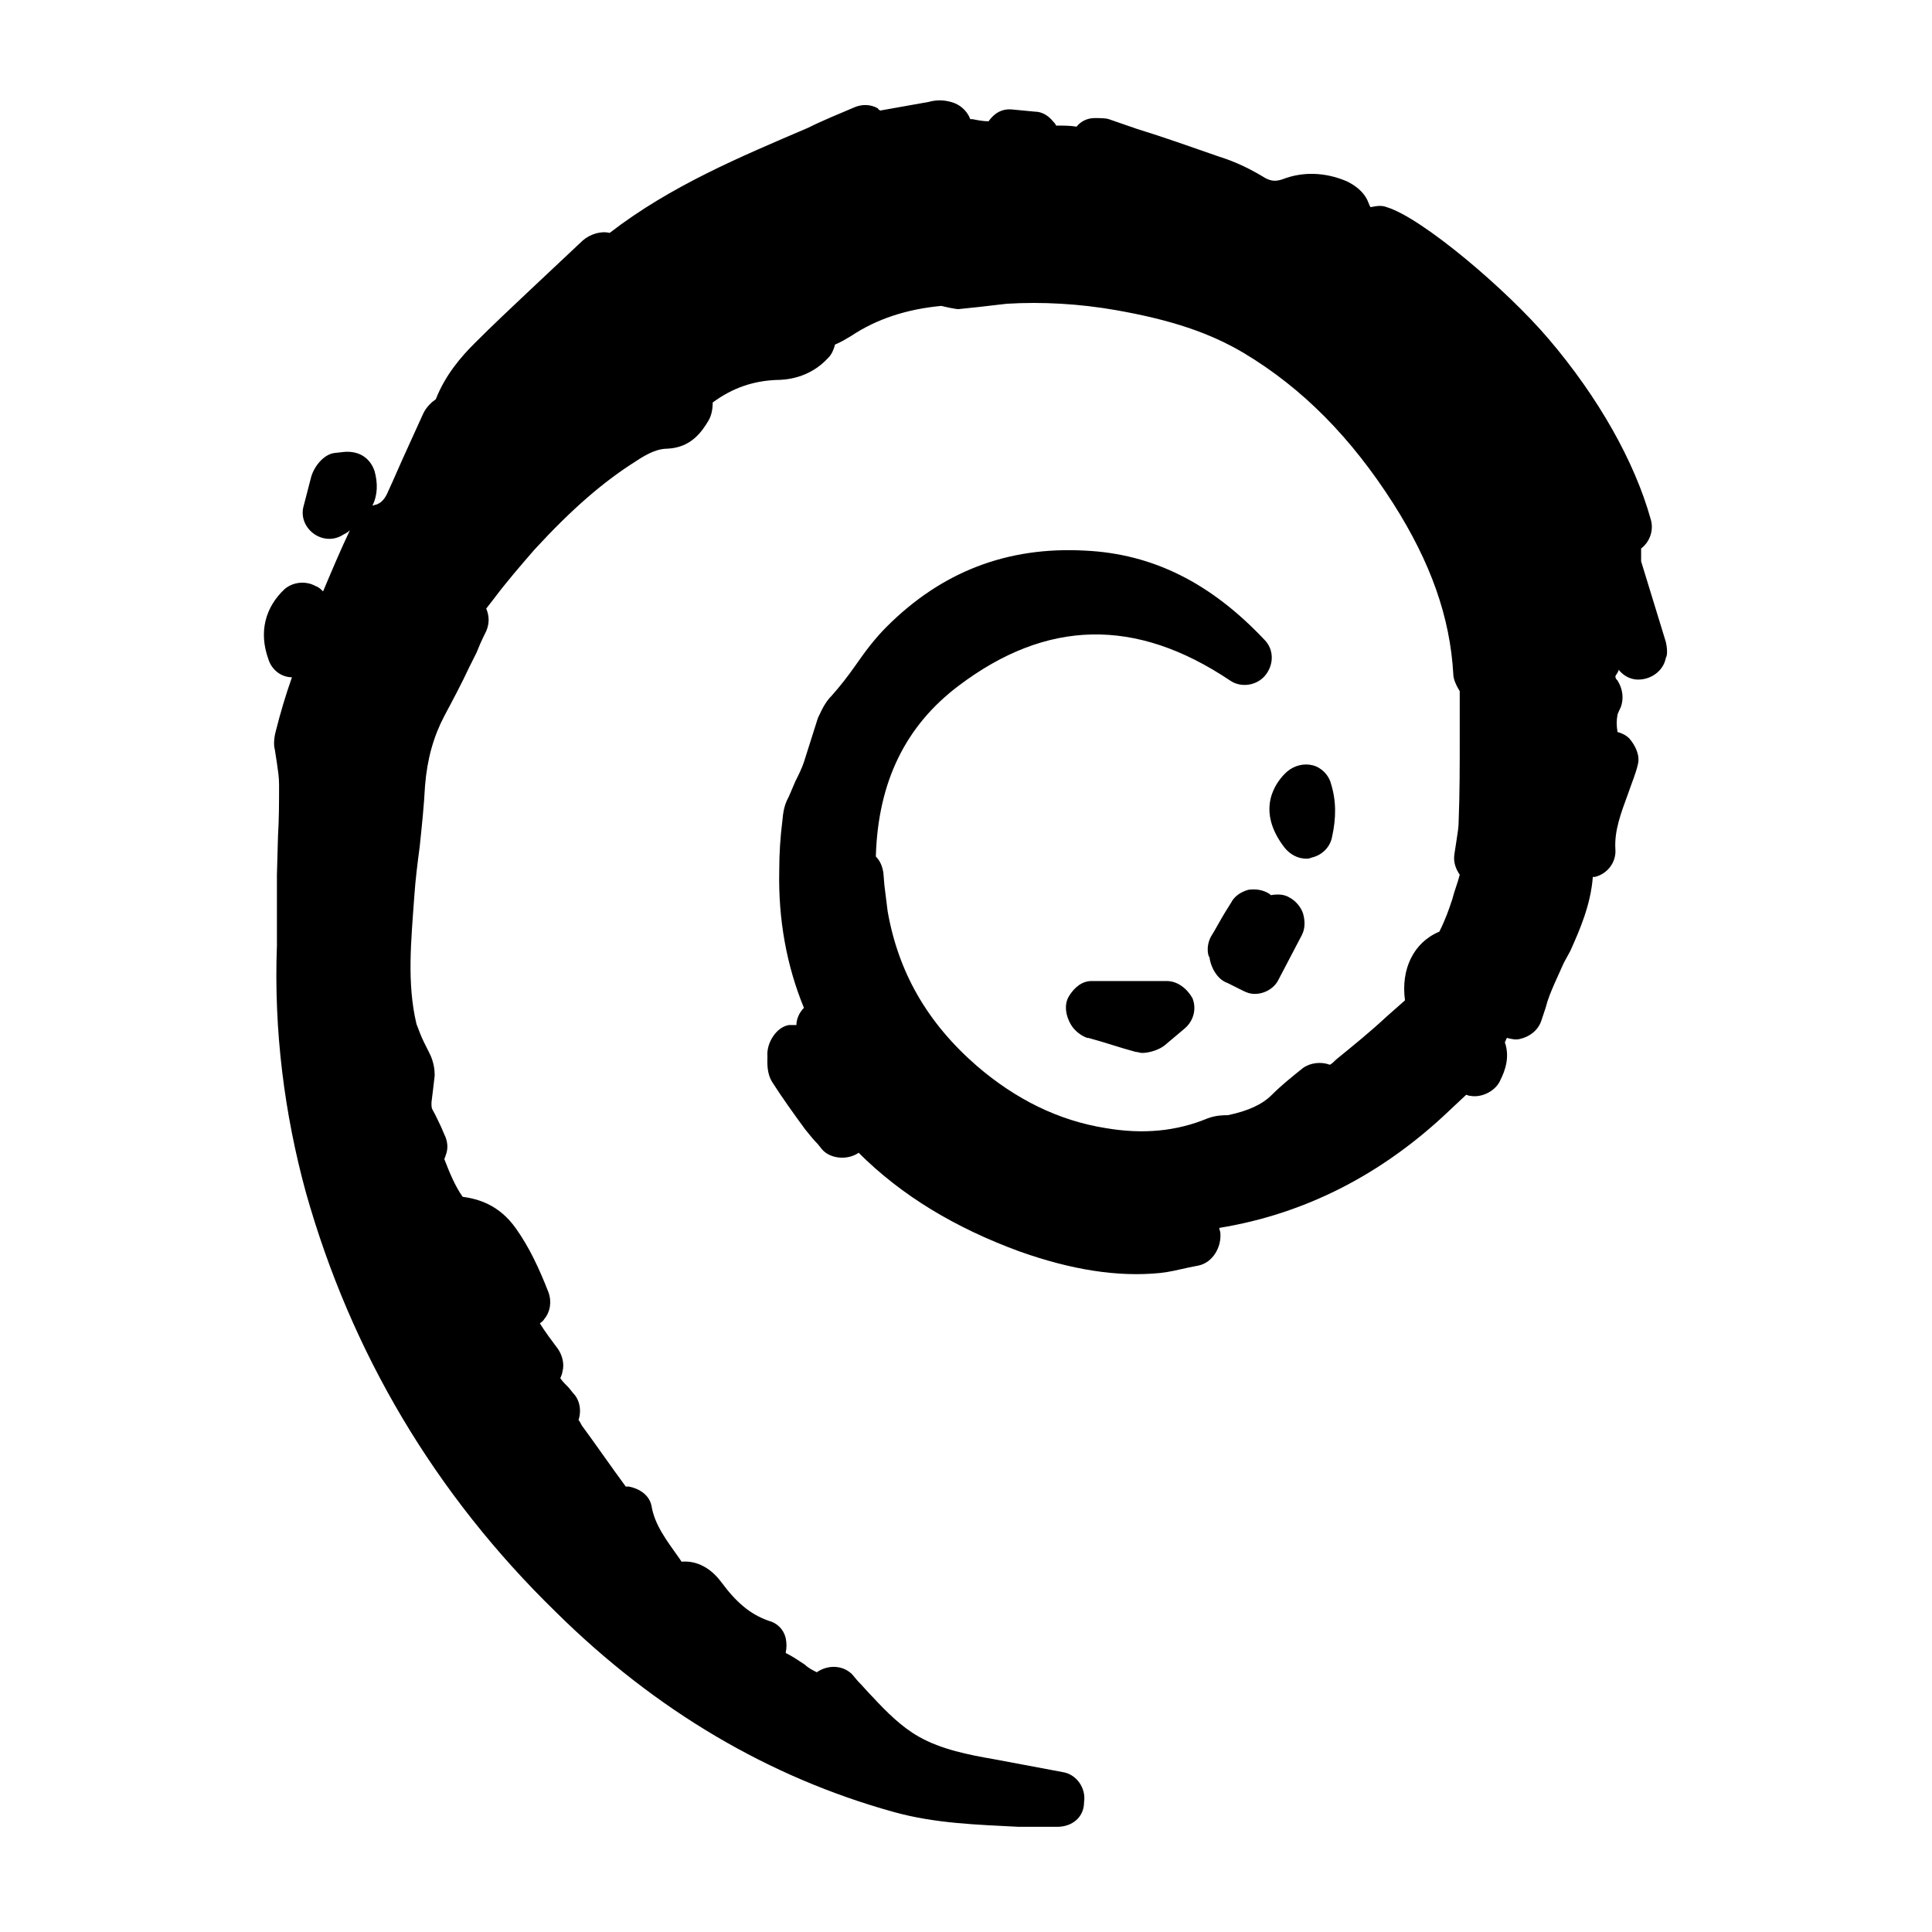
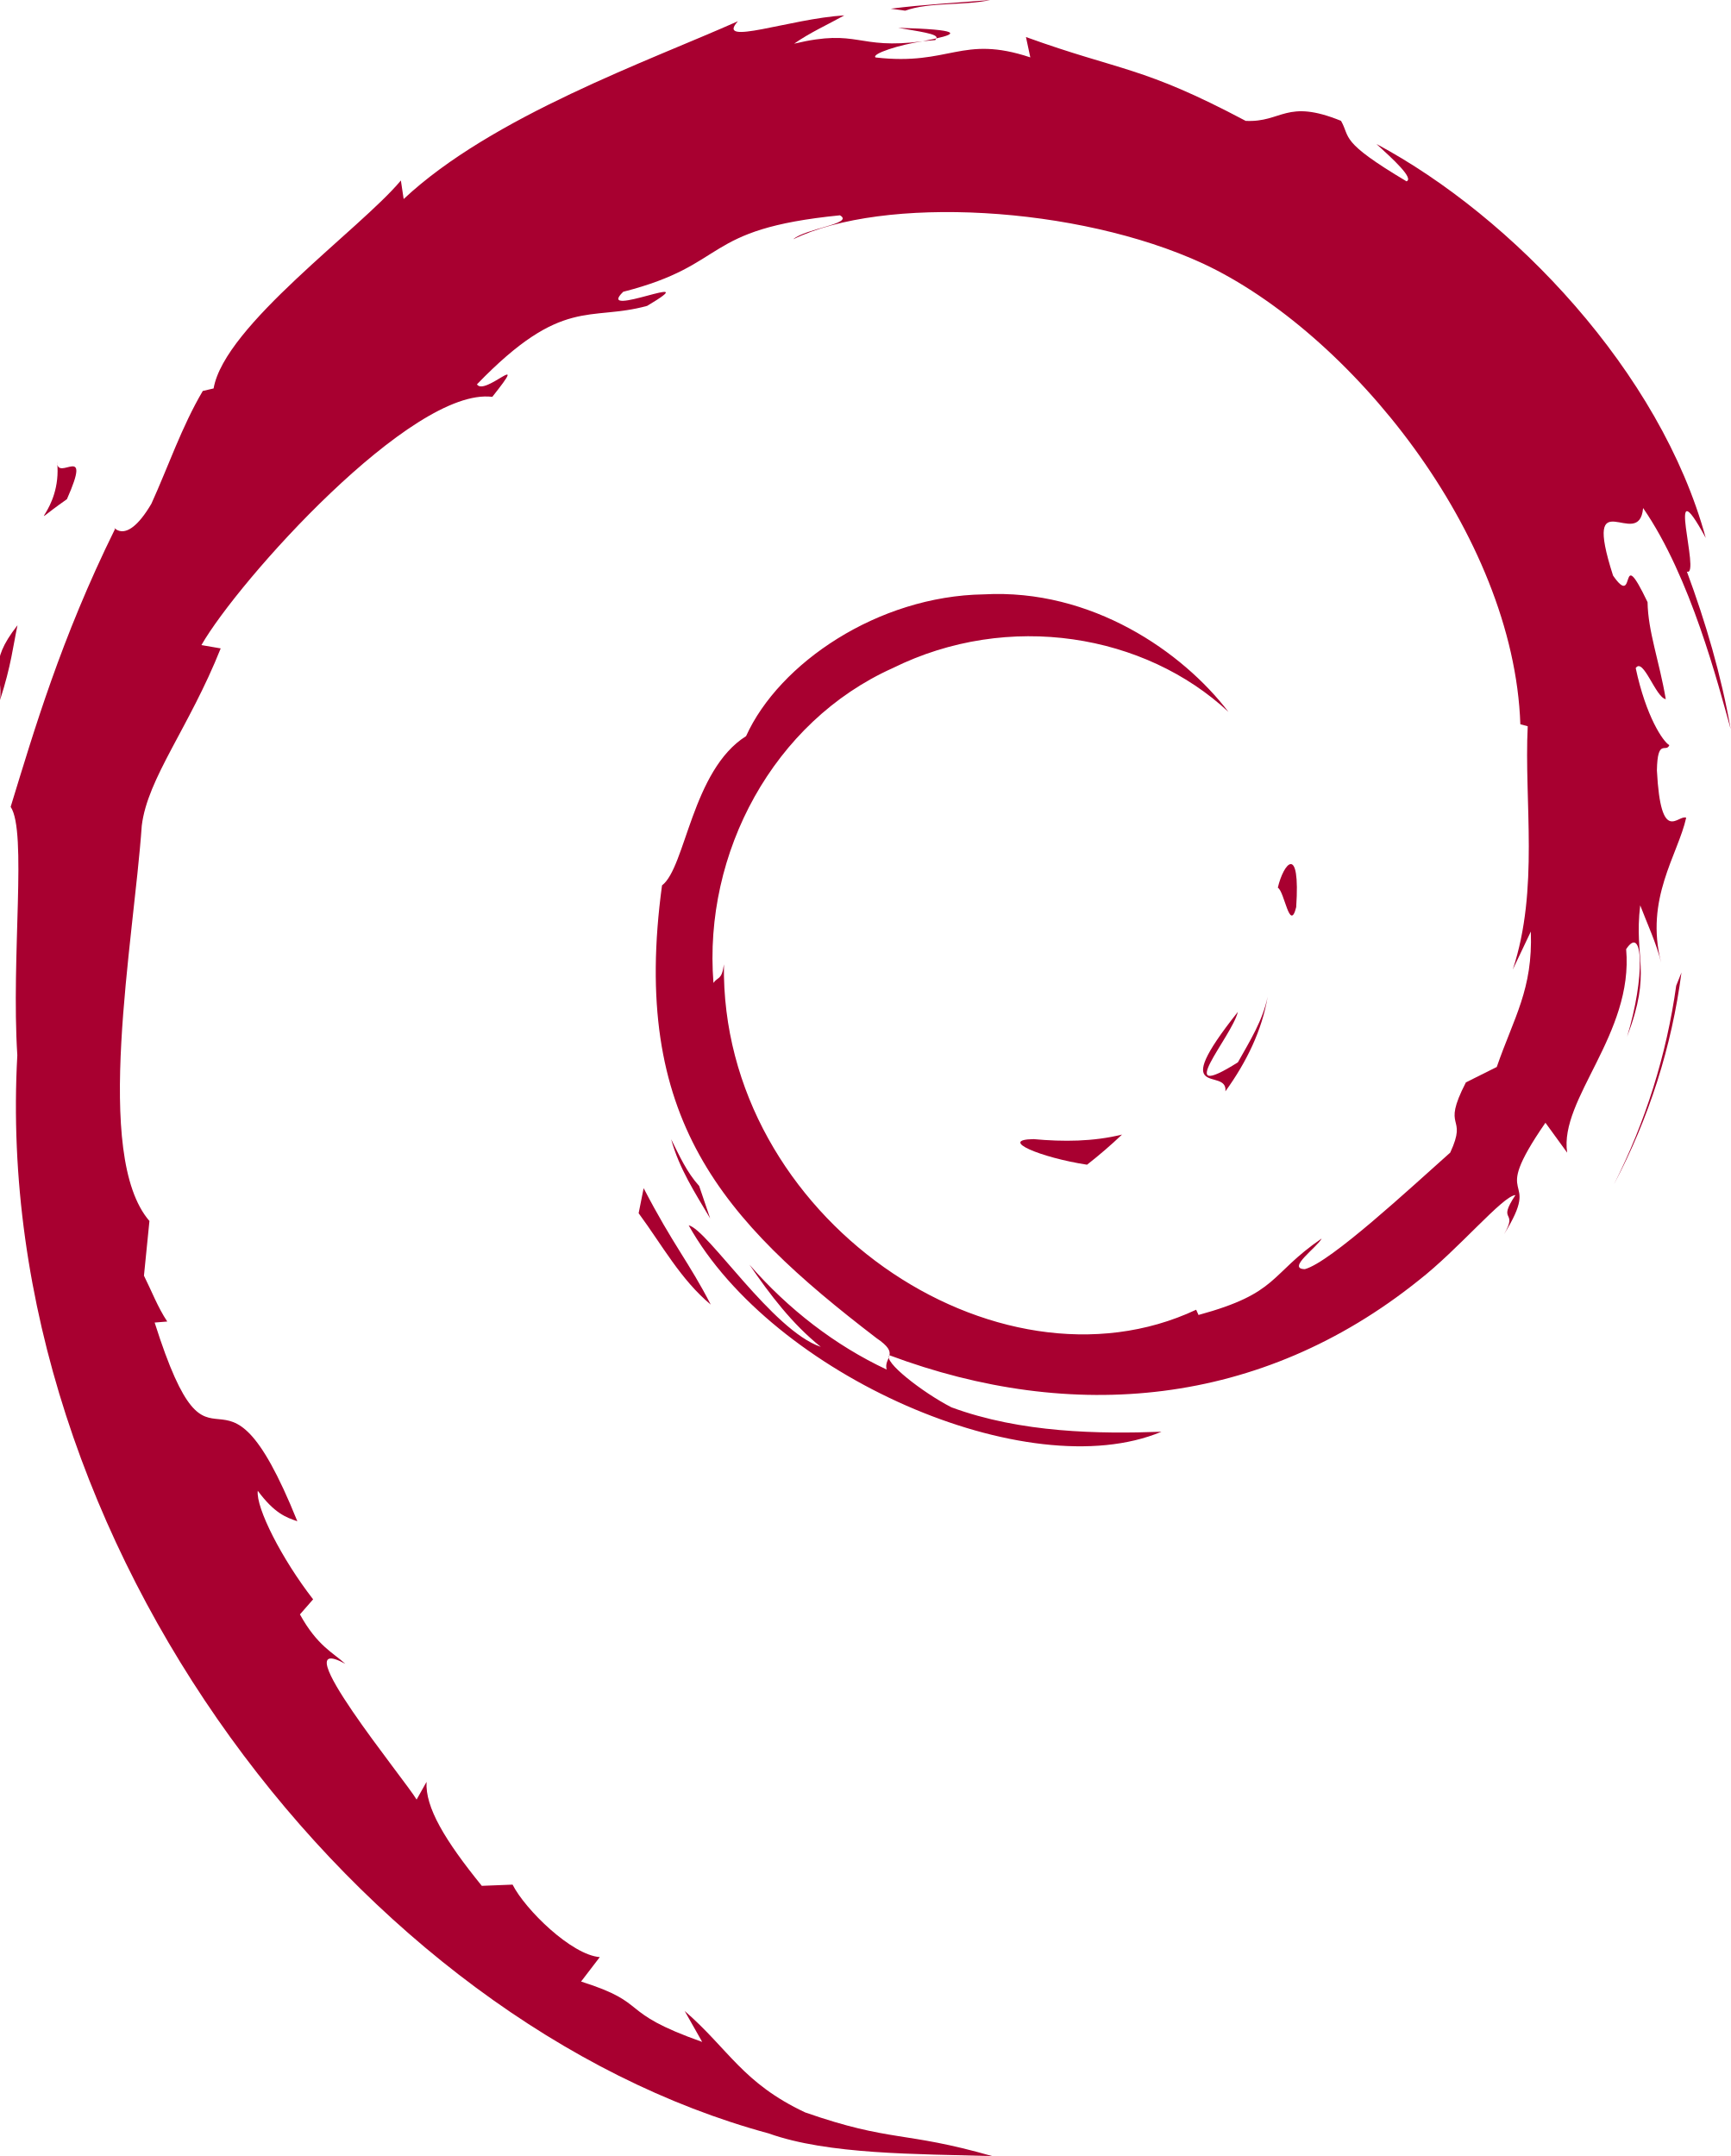
- <svg xmlns="http://www.w3.org/2000/svg" width="18" height="18" viewBox="0 0 18 18">
-   <path d="M15.52 5.98L15.29 5.23V5.14V5.11C15.37 5.05 15.41 4.94 15.38 4.84C15.23 4.3 14.89 3.7 14.43 3.16C14.04 2.7 13.25 2.03 12.92 1.93C12.87 1.91 12.82 1.92 12.77 1.93C12.76 1.92 12.76 1.91 12.75 1.89C12.71 1.78 12.61 1.72 12.55 1.69C12.34 1.6 12.13 1.6 11.95 1.67C11.89 1.69 11.85 1.69 11.79 1.66C11.66 1.58 11.52 1.51 11.36 1.46C11.1 1.37 10.85 1.28 10.59 1.2L10.33 1.11C10.3 1.1 10.24 1.1 10.2 1.1C10.13 1.1 10.07 1.13 10.03 1.18C9.97 1.17 9.91 1.17 9.84 1.17C9.83 1.15 9.82 1.14 9.81 1.13C9.77 1.08 9.71 1.04 9.64 1.04L9.43 1.02C9.33 1.01 9.26 1.06 9.21 1.13C9.16 1.13 9.11 1.12 9.06 1.11C9.06 1.11 9.05 1.11 9.04 1.11C9.01 1.03 8.94 0.97 8.86 0.95C8.79 0.93 8.72 0.93 8.65 0.95L8.2 1.03C8.19 1.02 8.18 1.02 8.18 1.01C8.11 0.97 8.03 0.97 7.96 1C7.82 1.06 7.67 1.12 7.53 1.19C6.9 1.46 6.25 1.73 5.68 2.17C5.6 2.15 5.5 2.18 5.43 2.24L4.93 2.71C4.76 2.87 4.59 3.03 4.42 3.2C4.3 3.32 4.15 3.49 4.06 3.72C4.03 3.74 3.97 3.79 3.94 3.86L3.79 4.19C3.73 4.32 3.68 4.44 3.62 4.57C3.6 4.62 3.57 4.67 3.53 4.69L3.51 4.7C3.5 4.7 3.48 4.71 3.47 4.71C3.52 4.61 3.52 4.5 3.49 4.39C3.45 4.27 3.35 4.2 3.21 4.21L3.12 4.22C3.02 4.23 2.93 4.34 2.9 4.44L2.83 4.71C2.8 4.81 2.84 4.91 2.92 4.97C3 5.03 3.11 5.04 3.2 4.98C3.22 4.97 3.24 4.96 3.26 4.94C3.17 5.13 3.09 5.32 3.01 5.51C2.99 5.49 2.97 5.47 2.94 5.46C2.85 5.41 2.73 5.42 2.65 5.49C2.47 5.66 2.41 5.89 2.5 6.14C2.53 6.24 2.62 6.31 2.72 6.31C2.66 6.48 2.61 6.65 2.57 6.81C2.55 6.88 2.55 6.95 2.56 6.98L2.58 7.11C2.59 7.18 2.6 7.24 2.6 7.31C2.6 7.47 2.6 7.63 2.59 7.79L2.58 8.15C2.58 8.25 2.58 8.35 2.58 8.45C2.58 8.57 2.58 8.69 2.58 8.81C2.55 9.6 2.65 10.38 2.85 11.11C3.27 12.6 4.05 13.92 5.18 15.02C6.11 15.94 7.17 16.56 8.32 16.88C8.71 16.99 9.11 17 9.49 17.02H9.58C9.62 17.02 9.65 17.02 9.69 17.02C9.72 17.02 9.75 17.02 9.77 17.02H9.85C9.99 17.02 10.1 16.93 10.1 16.79C10.12 16.66 10.03 16.53 9.9 16.51L9.26 16.39C9.03 16.35 8.77 16.3 8.56 16.18C8.4 16.09 8.26 15.95 8.13 15.81C8.08 15.76 8.04 15.71 7.99 15.66L7.94 15.6C7.85 15.51 7.71 15.51 7.61 15.58C7.57 15.56 7.53 15.54 7.5 15.51C7.44 15.47 7.38 15.43 7.32 15.4C7.33 15.35 7.33 15.31 7.32 15.26C7.3 15.18 7.24 15.12 7.16 15.1C6.99 15.04 6.86 14.93 6.72 14.74C6.6 14.58 6.46 14.54 6.35 14.55L6.33 14.52C6.21 14.35 6.1 14.21 6.07 14.03C6.05 13.93 5.96 13.87 5.86 13.85C5.85 13.85 5.84 13.85 5.83 13.85C5.69 13.66 5.56 13.47 5.42 13.28C5.41 13.26 5.4 13.24 5.39 13.23C5.42 13.14 5.4 13.04 5.34 12.98L5.3 12.93C5.27 12.9 5.24 12.87 5.22 12.84C5.23 12.82 5.24 12.79 5.24 12.78C5.26 12.71 5.24 12.63 5.2 12.57C5.14 12.49 5.08 12.41 5.03 12.33C5.04 12.32 5.06 12.31 5.07 12.29C5.13 12.22 5.14 12.12 5.11 12.04C5.02 11.81 4.93 11.62 4.81 11.45C4.65 11.22 4.45 11.17 4.31 11.15C4.24 11.05 4.19 10.93 4.14 10.8C4.14 10.79 4.15 10.78 4.15 10.77C4.18 10.7 4.17 10.63 4.14 10.57L4.11 10.5C4.08 10.44 4.06 10.39 4.03 10.34C4.02 10.32 4.02 10.31 4.02 10.27C4.03 10.19 4.04 10.11 4.05 10.02C4.05 9.96 4.04 9.9 4.01 9.83C3.99 9.79 3.97 9.75 3.95 9.71C3.92 9.65 3.9 9.59 3.88 9.54C3.79 9.16 3.83 8.77 3.86 8.35C3.87 8.2 3.89 8.04 3.91 7.89C3.93 7.7 3.95 7.51 3.96 7.32C3.98 7.07 4.04 6.86 4.14 6.67C4.22 6.52 4.3 6.37 4.37 6.22L4.44 6.08C4.46 6.03 4.48 5.98 4.53 5.88C4.56 5.81 4.56 5.74 4.53 5.67L4.6 5.58C4.72 5.42 4.85 5.27 4.98 5.12C5.33 4.74 5.62 4.49 5.92 4.3C6.04 4.22 6.13 4.18 6.22 4.18C6.44 4.17 6.54 4.02 6.6 3.92C6.63 3.87 6.64 3.81 6.64 3.75C6.83 3.61 7.02 3.55 7.23 3.54C7.31 3.54 7.54 3.53 7.72 3.33C7.75 3.3 7.77 3.25 7.78 3.21C7.83 3.19 7.88 3.16 7.93 3.13C8.17 2.97 8.45 2.88 8.77 2.85C8.81 2.86 8.9 2.88 8.93 2.88L9.12 2.86C9.21 2.85 9.29 2.84 9.38 2.83C9.71 2.81 10.06 2.83 10.4 2.89C10.91 2.98 11.27 3.1 11.59 3.29C12.14 3.62 12.59 4.08 12.98 4.69C13.33 5.24 13.51 5.75 13.54 6.28C13.54 6.33 13.57 6.39 13.6 6.44V6.89C13.6 7.14 13.6 7.39 13.59 7.65C13.59 7.71 13.58 7.76 13.57 7.83L13.55 7.96C13.54 8.03 13.56 8.09 13.6 8.15C13.58 8.23 13.55 8.3 13.53 8.38C13.5 8.47 13.47 8.56 13.41 8.68C13.17 8.78 13.05 9.03 13.09 9.32L12.92 9.47C12.77 9.61 12.61 9.74 12.45 9.87C12.43 9.89 12.41 9.91 12.39 9.92C12.31 9.89 12.21 9.9 12.14 9.95C12.04 10.03 11.94 10.11 11.85 10.2C11.76 10.29 11.63 10.35 11.44 10.39C11.4 10.39 11.33 10.39 11.25 10.42C10.96 10.54 10.65 10.57 10.3 10.51C9.86 10.44 9.46 10.24 9.1 9.93C8.64 9.53 8.37 9.06 8.27 8.49C8.26 8.41 8.25 8.33 8.24 8.25L8.23 8.13C8.22 8.07 8.2 8.02 8.16 7.98C8.18 7.28 8.44 6.76 8.93 6.39C9.75 5.77 10.58 5.75 11.46 6.34C11.56 6.41 11.71 6.39 11.79 6.29C11.87 6.19 11.87 6.05 11.78 5.96C11.28 5.43 10.74 5.16 10.11 5.13C9.38 5.09 8.77 5.33 8.26 5.84C8.15 5.95 8.06 6.07 7.97 6.2C7.9 6.3 7.83 6.39 7.75 6.48C7.68 6.55 7.65 6.63 7.62 6.69L7.49 7.1C7.47 7.16 7.44 7.22 7.41 7.28L7.35 7.42C7.33 7.46 7.3 7.51 7.29 7.64C7.27 7.8 7.26 7.95 7.26 8.11C7.25 8.57 7.33 9 7.49 9.39C7.45 9.43 7.42 9.49 7.42 9.55C7.4 9.55 7.37 9.55 7.35 9.55C7.23 9.57 7.14 9.72 7.15 9.84C7.15 9.9 7.14 10 7.2 10.09C7.29 10.23 7.39 10.37 7.5 10.52C7.54 10.57 7.58 10.62 7.62 10.66L7.66 10.71C7.74 10.8 7.9 10.81 8 10.74C8.4 11.14 8.9 11.44 9.5 11.66C9.98 11.83 10.41 11.9 10.81 11.86C10.9 11.85 10.98 11.83 11.07 11.81L11.17 11.79C11.3 11.76 11.38 11.62 11.37 11.49C11.37 11.47 11.36 11.46 11.36 11.44C12.16 11.31 12.88 10.94 13.5 10.35L13.66 10.2C13.67 10.2 13.68 10.21 13.7 10.21C13.81 10.23 13.94 10.16 13.98 10.06C14.02 9.98 14.07 9.85 14.02 9.71C14.03 9.7 14.03 9.68 14.04 9.67C14.08 9.68 14.12 9.69 14.16 9.68C14.25 9.66 14.33 9.6 14.36 9.51L14.4 9.39C14.42 9.31 14.45 9.24 14.48 9.17C14.51 9.1 14.54 9.04 14.57 8.97L14.63 8.86C14.72 8.66 14.82 8.43 14.84 8.17C14.85 8.17 14.85 8.17 14.86 8.17C14.98 8.14 15.06 8.03 15.05 7.91C15.04 7.74 15.1 7.58 15.17 7.39C15.2 7.3 15.24 7.21 15.26 7.12C15.28 7.04 15.24 6.95 15.18 6.88C15.15 6.85 15.11 6.83 15.07 6.82C15.06 6.76 15.06 6.71 15.07 6.66C15.07 6.65 15.1 6.59 15.1 6.59C15.13 6.51 15.12 6.42 15.07 6.34C15.06 6.33 15.05 6.32 15.05 6.3C15.06 6.28 15.08 6.26 15.08 6.24C15.13 6.3 15.2 6.34 15.29 6.33C15.4 6.32 15.5 6.24 15.52 6.13C15.54 6.1 15.53 6.02 15.52 5.98ZM7.56 7.56C7.57 7.56 7.57 7.56 7.56 7.56V7.56ZM14.53 4.93L14.5 5.05L14.53 4.93ZM10.87 9.14H10.17C10.08 9.14 10.01 9.2 9.96 9.28C9.91 9.36 9.93 9.47 9.98 9.55C10.01 9.6 10.07 9.65 10.13 9.67C10.13 9.67 10.13 9.67 10.14 9.67C10.29 9.71 10.43 9.76 10.58 9.8C10.6 9.8 10.62 9.81 10.64 9.81C10.71 9.81 10.8 9.78 10.85 9.74L11.04 9.58C11.12 9.51 11.15 9.4 11.11 9.3C11.06 9.21 10.97 9.14 10.87 9.14ZM12.22 7.99C12.31 7.97 12.39 7.9 12.41 7.8C12.45 7.62 12.45 7.46 12.4 7.3C12.38 7.22 12.31 7.15 12.23 7.13C12.15 7.11 12.06 7.13 11.99 7.19C11.89 7.28 11.69 7.54 11.97 7.9C12.02 7.96 12.09 8 12.17 8C12.18 8 12.2 8 12.22 7.99ZM11.36 9.11C11.38 9.13 11.41 9.15 11.44 9.16L11.58 9.23C11.62 9.25 11.65 9.26 11.69 9.26C11.78 9.26 11.87 9.21 11.91 9.13L12.13 8.71C12.16 8.65 12.16 8.58 12.14 8.51C12.12 8.45 12.07 8.39 12.01 8.36C11.96 8.33 11.9 8.33 11.84 8.34L11.83 8.33C11.77 8.29 11.7 8.28 11.63 8.29C11.56 8.31 11.5 8.35 11.47 8.41L11.42 8.49C11.37 8.57 11.33 8.65 11.28 8.73C11.23 8.83 11.26 8.92 11.27 8.92V8.93C11.28 8.99 11.31 9.06 11.36 9.11Z" />
+ <svg xmlns="http://www.w3.org/2000/svg" viewBox="0 0 87.041 108.445">
+   <g fill="#a80030">
+     <path d="m51.986 57.297c-1.797.025.34.926 2.686 1.287a24.014 24.014 0 0 0 1.76-1.516c-1.461.358-2.948.366-4.446.229m9.645-2.404c1.07-1.477 1.85-3.094 2.125-4.766-.24 1.192-.887 2.221-1.496 3.307-3.359 2.115-.316-1.256-.002-2.537-3.612 4.546-.496 2.726-.627 3.996m3.56-9.264c.217-3.236-.637-2.213-.924-.978.335.174.6 2.281.924.978m-20.019-44.23c.959.172 2.072.304 1.916.533 1.049-.23 1.287-.442-1.916-.533m1.916.533-.678.14.631-.056z" />
+     <path d="m76.992 46.856c.107 2.906-.85 4.316-1.713 6.812l-1.553.776c-1.271 2.468.123 1.567-.787 3.53-1.984 1.764-6.021 5.52-7.313 5.863-.943-.021.639-1.113.846-1.541-2.656 1.824-2.131 2.738-6.193 3.846l-.119-.264c-10.018 4.713-23.934-4.627-23.751-17.371-.107.809-.304.607-.526.934-.517-6.557 3.028-13.143 9.007-15.832 5.848-2.895 12.704-1.707 16.893 2.197-2.301-3.014-6.881-6.209-12.309-5.91-5.317.084-10.291 3.463-11.951 7.131-2.724 1.715-3.04 6.611-4.227 7.507-1.597 11.737 3.004 16.808 10.787 22.773 1.225.826.345.951.511 1.58-2.586-1.211-4.954-3.039-6.901-5.277 1.033 1.512 2.148 2.982 3.589 4.137-2.438-.826-5.695-5.908-6.646-6.115 4.203 7.525 17.052 13.197 23.78 10.383-3.113.115-7.068.064-10.566-1.229-1.469-.756-3.467-2.322-3.11-2.615 9.182 3.43 18.667 2.598 26.612-3.771 2.021-1.574 4.229-4.252 4.867-4.289-.961 1.445.164.695-.574 1.971 2.014-3.248-.875-1.322 2.082-5.609l1.092 1.504c-.406-2.696 3.348-5.97 2.967-10.234.861-1.304.961 1.403.047 4.403 1.268-3.328.334-3.863.66-6.609.352.923.814 1.904 1.051 2.878-.826-3.216.848-5.416 1.262-7.285-.408-.181-1.275 1.422-1.473-2.377.029-1.65.459-.865.625-1.271-.324-.186-1.174-1.451-1.691-3.877.375-.57 1.002 1.478 1.512 1.562-.328-1.929-.893-3.4-.916-4.88-1.49-3.114-.527.415-1.736-1.337-1.586-4.947 1.316-1.148 1.512-3.396 2.404 3.483 3.775 8.881 4.404 11.117-.48-2.726-1.256-5.367-2.203-7.922.73.307-1.176-5.609.949-1.691-2.27-8.352-9.715-16.156-16.564-19.818.838.767 1.896 1.73 1.516 1.881-3.406-2.028-2.807-2.186-3.295-3.043-2.775-1.129-2.957.091-4.795.002-5.23-2.774-6.238-2.479-11.051-4.217l.219 1.023c-3.465-1.154-4.037.438-7.782.004-.228-.178 1.2-.644 2.375-.815-3.35.442-3.193-.66-6.471.122.808-.567 1.662-.942 2.524-1.424-2.732.166-6.522 1.59-5.352.295-4.456 1.988-12.37 4.779-16.811 8.943l-.14-.933c-2.035 2.443-8.874 7.296-9.419 10.46l-.544.127c-1.059 1.793-1.744 3.825-2.584 5.67-1.385 2.36-2.03.908-1.833 1.278-2.724 5.523-4.077 10.164-5.246 13.97.833 1.245.02 7.495.335 12.497-1.368 24.704 17.338 48.69 37.785 54.228 2.997 1.072 7.454 1.031 11.245 1.141-4.473-1.279-5.051-.678-9.408-2.197-3.143-1.48-3.832-3.17-6.058-5.102l.881 1.557c-4.366-1.545-2.539-1.912-6.091-3.037l.941-1.229c-1.415-.107-3.748-2.385-4.386-3.646l-1.548.061c-1.86-2.295-2.851-3.949-2.779-5.23l-.5.891c-.567-.973-6.843-8.607-3.587-6.83-.605-.553-1.409-.9-2.281-2.484l.663-.758c-1.567-2.016-2.884-4.6-2.784-5.461.836 1.129 1.416 1.34 1.99 1.533-3.957-9.818-4.179-.541-7.176-9.994l.634-.051c-.486-.732-.781-1.527-1.172-2.307l.276-2.75c-2.849-3.294-.797-14.006-.386-19.881.285-2.389 2.378-4.932 3.97-8.92l-.97-.167c1.854-3.234 10.586-12.988 14.63-12.486 1.959-2.461-.389-.009-.772-.629 4.303-4.453 5.656-3.146 8.56-3.947 3.132-1.859-2.688.725-1.203-.709 5.414-1.383 3.837-3.144 10.9-3.846.745.424-1.729.655-2.35 1.205 4.511-2.207 14.275-1.705 20.617 1.225 7.359 3.439 15.627 13.605 15.953 23.17l.371.1c-.188 3.802.582 8.199-.752 12.238z" />
+     <path d="m32.372 59.764-.252 1.26c1.181 1.604 2.118 3.342 3.626 4.596-1.085-2.118-1.891-2.993-3.374-5.856m2.792-.11c-.625-.691-.995-1.523-1.409-2.352.396 1.457 1.207 2.709 1.962 3.982zm49.404-10.738-.264.662a31.959 31.959 0 0 1 -3.131 9.994 31.401 31.401 0 0 0 3.395-10.656m-39.041-48.379c1.215-.445 2.987-.244 4.276-.537-1.68.141-3.352.225-5.003.438zm-42.655 22.682c.28 2.592-1.95 3.598.494 1.889 1.31-2.951-.512-.815-.494-1.889m-2.872 11.996c.563-1.728.665-2.766.88-3.766-1.556 1.989-.716 2.413-.88 3.766" />
+   </g>
</svg>
